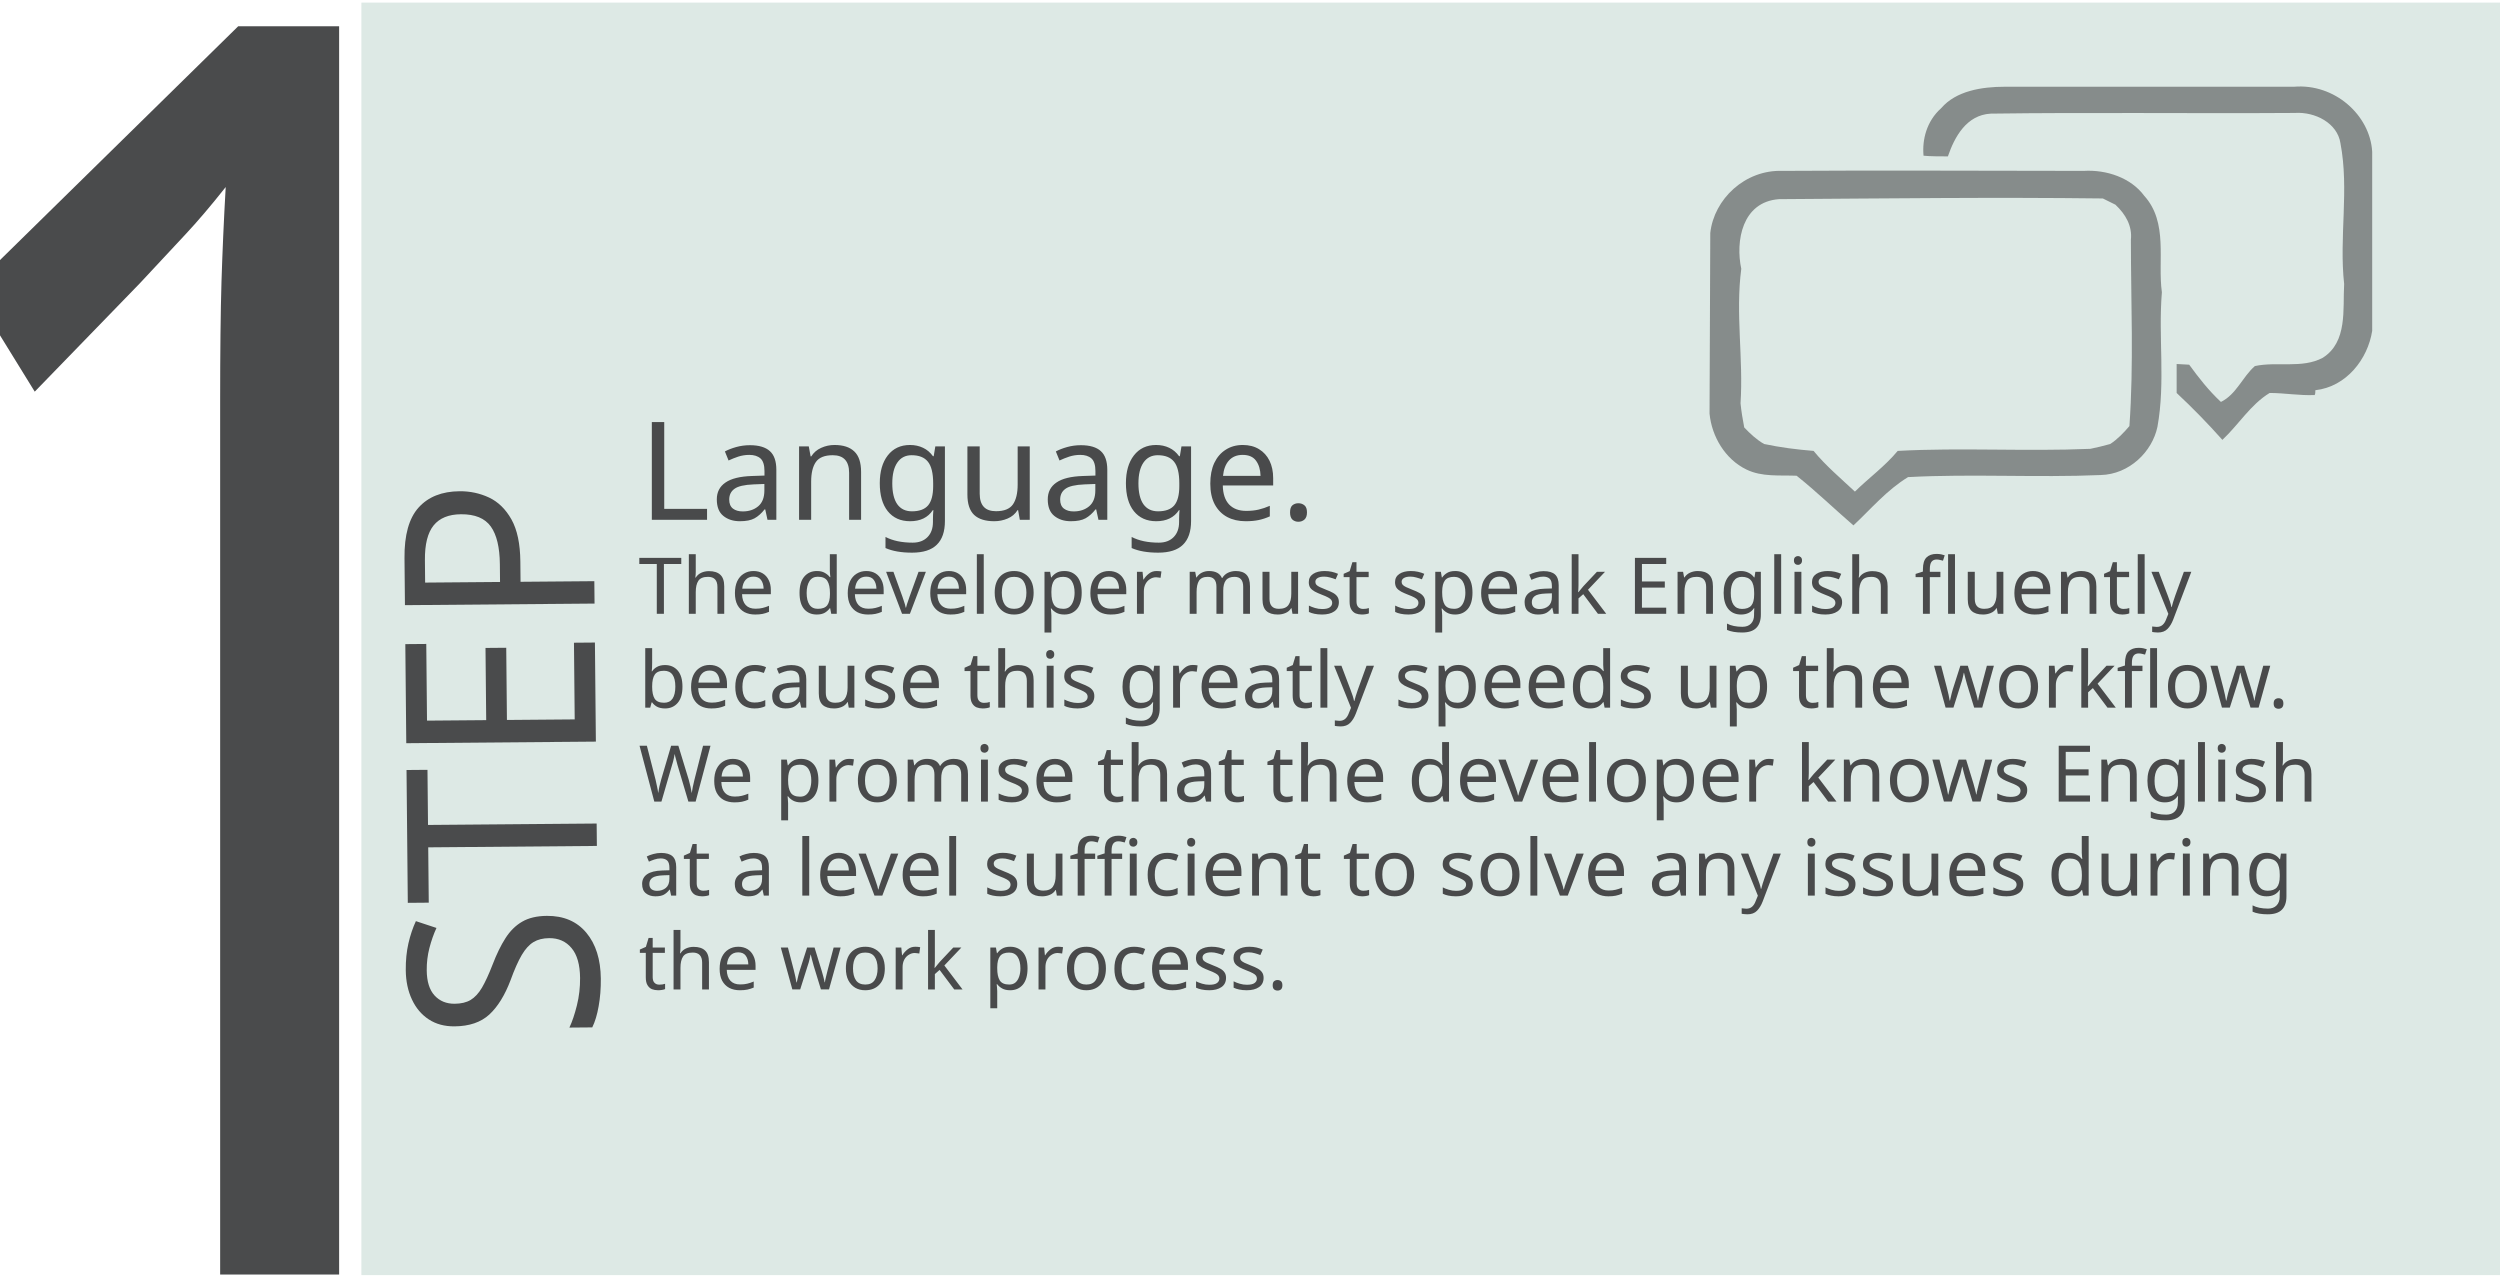
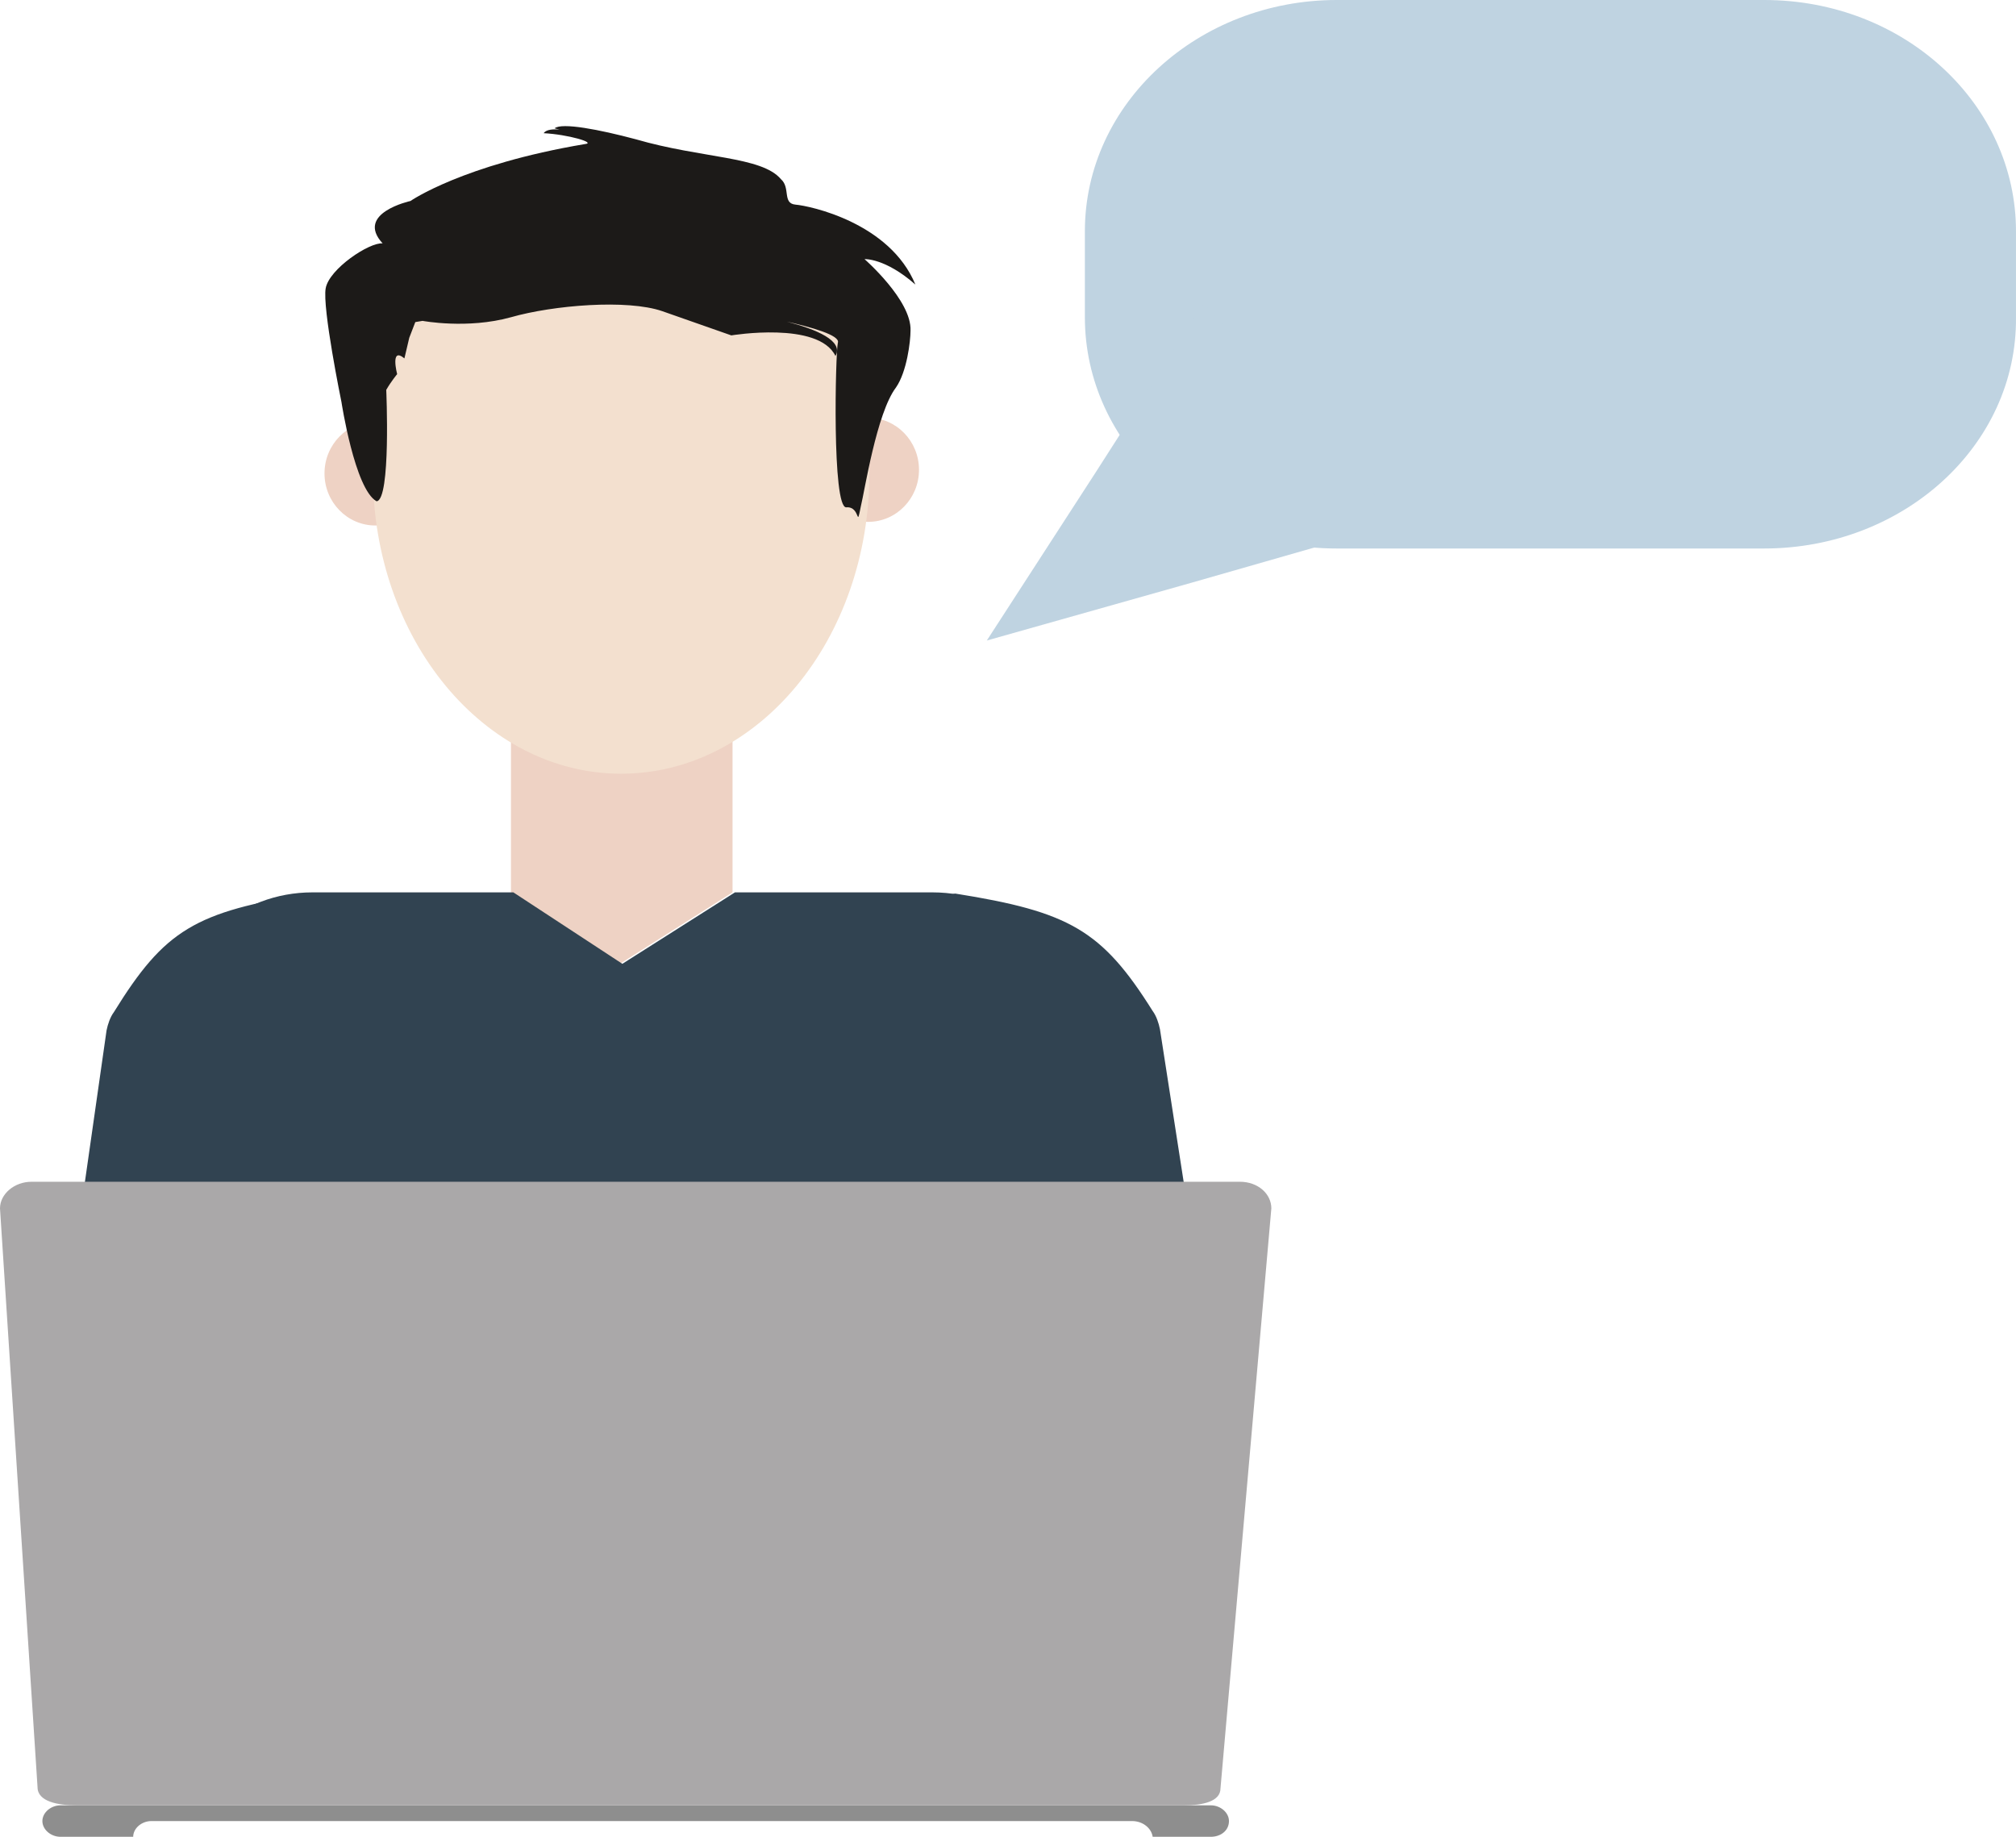
- <svg xmlns="http://www.w3.org/2000/svg" width="386.638" height="197.201" viewBox="0 0 362.473 184.876">
-   <path class="st0" fill="#dde9e5" d="M52.396.377h310.077v184.5H52.396z" />
-   <text transform="matrix(-.00927 -.96675 1.03431 -.00866 -151.978 -345.638)" class="st1 st2 st6" x="-515.535" y="226.244" font-size="37.238" font-family="MyriadPro-Regular" fill="#4a4b4c">STEP</text>
-   <g class="st7" opacity=".59">
-     <path class="st8" d="M281.46 15.676c2.14-2.5 5.884-3.1 9.2-3.1h41.94c5.885-.5 11.02 4.1 11.341 9.4v26c-.642 4.1-3.744 8.1-8.238 8.6 0 .2 0 .6-.107.7-2.14.1-4.386-.3-6.526-.3-2.782 1.7-4.494 4.6-6.847 6.8-2.14-2.4-4.28-4.6-6.634-6.8v-4.2c.428 0 1.391.1 1.82.1 1.39 1.9 2.78 3.7 4.6 5.4 2.246-1.1 3.102-3.6 4.921-5.2 3.21-.7 6.847.4 9.843-1.2 3.638-2.3 2.889-7.1 3.103-10.7-.75-6.8.749-13.7-.535-20.4-.428-2.9-3.638-4.6-6.633-4.4-14.765.1-29.422-.1-44.08.1-3.53.2-5.242 3.4-6.205 6.2-.856 0-2.675 0-3.531-.1-.214-2.3.428-5 2.568-6.9z" fill="#4b4c4d" />
-     <path class="st8" d="M247.972 33.776c.535-4.9 5.029-9.2 10.485-9 14.55-.1 29.101 0 43.652 0 3.316-.2 6.847 1 8.773 3.6 3.53 3.9 1.926 9.4 2.567 14-.534 6.5.535 13-.641 19.5-.75 3.6-4.066 6.9-8.239 7-9.308.4-18.616-.2-27.924.3-3.103 1.9-5.35 4.6-7.917 7-2.782-2.4-5.35-4.9-8.238-7.2-2.46-.1-5.029.2-7.275-.9-3.103-1.5-5.029-4.8-5.35-8.1l.107-26.2m9.95-4.9c-5.35.4-6.312 6.1-5.456 10.1-.856 6.5.32 13-.107 19.5.107 1.1.32 2.4.535 3.5.855.9 1.818 1.8 2.888 2.4 2.354.5 4.708.8 7.169 1 1.711 2.1 3.958 4 5.991 5.9 2.033-2 4.387-3.7 6.205-5.9 9.201-.5 18.51.1 27.925-.3.962-.2 1.818-.4 2.888-.7 1.07-.7 1.926-1.6 2.782-2.6.642-9 .214-18 .214-27 .214-2-.749-3.7-2.247-5.1-.428-.2-1.39-.7-1.819-.9-15.834-.2-31.348 0-46.968.1z" fill="#4b4c4d" />
+ <svg xmlns="http://www.w3.org/2000/svg" width="177.601" height="161.813" viewBox="0 0 166.501 151.7">
+   <g transform="translate(-250.1 -489.619)">
+     <path class="st5" d="M266.9 618.819l-11.8-.7c-1.2-.1-2.3-1.1-2.1-2.1l5.9-41.3c.1-.5.3-1.1.6-1.5 4.2-6.8 6.7-8.3 16.2-9.8.7.1 1.2.7 1.2 1.3l-8.4 53.2c-.3.5-.8.9-1.6.9zm71.5 0l11.8-.8c1.2-.1 2.3-1.1 2.1-2.2l-6.4-41.2c-.1-.5-.3-1.1-.6-1.5-4.2-6.7-6.9-8.2-16.3-9.7-.7.1-1.2.7-1.2 1.3l9.1 53.2c.1.4.7.9 1.5.9z" fill="#314351" />
+     <ellipse class="st6" cx="281.1" cy="528.719" rx="4.2" ry="4.3" fill="#eed2c4" />
+     <ellipse class="st6" cx="321.8" cy="528.419" rx="4.2" ry="4.3" fill="#eed2c4" />
+     <path class="st6" fill="#eed2c4" d="M310.6 546.119v17.2l-9.3 5.9-9-5.9v-17.2z" />
+     <ellipse class="st7" cx="301.4" cy="528.719" rx="20.5" ry="24.8" fill="#f3e0cf" />
+     <path class="st8" d="M304.8 515.319c-2.9-1-9-.5-12.5.5-3.6 1-7.3.3-7.3.3l-.6.1-.5 1.3-.4 1.7s.1-.9 0 0c-1.2-1-.6 1.3-.6 1.3s-.5.6-.9 1.3c-.5-.9 0 0 0 0s.4 9.1-.8 9.2c-1.8-1-2.9-8.2-2.9-8.2s-1.6-7.8-1.3-9.4c.3-1.6 3.6-3.8 4.7-3.7-2.3-2.5 2.3-3.5 2.3-3.5s4.3-3 14.4-4.7c1-.1-1.4-.8-3.4-.9.7-1 5.1.7 5.1.7s-2.2-.6-4.2-1.1c.6-.5 3.7.1 6.7.9 5.5 1.6 10.4 1.4 12 3.3.8.7.1 2 1.2 2.1 1.2.1 7.8 1.5 9.9 6.6-2.5-2.2-4.2-2.1-4.2-2.1s3.9 3.4 3.8 5.9c0 .9-.3 3.4-1.2 4.7-1.6 2.1-2.6 8.6-2.9 9.8-.4 2 0 0-1.2.1s-.9-12.8-.7-13.6c.4-1.2-9.3-2.7-9.3-2.7s10.5 1.3 9.1 3.8c-1.4-2.9-8.6-1.7-8.6-1.7" fill="#1c1a18" />
+     <path class="st5" d="M338.1 634.219h-73.2v-61c0-5.5 5-9.9 11-9.9h16.6l9 5.9 9.3-5.9h16.3c6.1 0 11 4.4 11 9.9v61z" fill="#314351" />
+     <path class="st9" d="M350.1 641.319h-4.8c-.1-.7-.8-1.3-1.7-1.3h-81c-.8 0-1.5.6-1.5 1.3h-6c-.8 0-1.5-.6-1.5-1.3 0-.7.7-1.3 1.5-1.3h95c.8 0 1.5.6 1.5 1.3 0 .8-.7 1.3-1.5 1.3z" fill="#8e8e8e" />
+     <path class="st10" d="M347.9 638.719h-91.5c-1.5 0-3.2-.3-3.2-1.5l-3.1-47.8c0-1.2 1.2-2.2 2.6-2.2h99.8c1.5 0 2.6 1 2.6 2.2l-4.2 47.9c0 1.1-1.5 1.4-3 1.4z" fill="#aaa8a9" />
+     <path class="st11" d="M395.8 534.919h-35.3c-11.6 0-20.8-8.6-20.8-19.1v-7.1c0-10.6 9.4-19.1 20.8-19.1h35.3c11.6 0 20.8 8.6 20.8 19.1v7.1c.1 10.6-9.3 19.1-20.8 19.1z" fill="#bfd3e1" />
+     <path class="st11" fill="#bfd3e1" d="M348.6 537.719l-17 4.8 9-13.9 8.9-13.9 8.1 9 8.1 9.1z" />
  </g>
-   <text x="244.367" y="421.343" transform="matrix(1.0008 0 0 .9992 -151.978 -345.638)" font-size="11.359">
-     <tspan x="244.367" y="421.343" class="st9 st10 st11" font-size="19.878" font-family="HelveticaLTStd-Bold" fill="#494a4b">Language.</tspan>
-     <tspan x="244.367" y="434.974" class="st9 st12 st13" font-family="Helvetica-Normal" fill="#494a4b">The developer must speak English fluently</tspan>
-     <tspan x="244.367" y="448.605" class="st9 st12 st13" font-family="Helvetica-Normal" fill="#494a4b">because this greatly speeds up the workflow.</tspan>
-     <tspan x="244.367" y="462.235" class="st9 st12 st13" font-family="Helvetica-Normal" fill="#494a4b">We promise that the developer knows English</tspan>
-     <tspan x="244.367" y="475.866" class="st9 st12 st13" font-family="Helvetica-Normal" fill="#494a4b">at a level sufficient to solve any issues during</tspan>
-     <tspan x="244.367" y="489.497" class="st9 st12 st13" font-family="Helvetica-Normal" fill="#494a4b">the work process.</tspan>
-   </text>
-   <text style="line-height:125%" x="146.063" y="471.871" transform="matrix(.8896 0 0 1.1241 -151.978 -345.638)" font-weight="400" font-size="48.106" font-family="sans-serif" letter-spacing="0" word-spacing="0" fill="#4a4b4c">
-     <tspan x="146.063" y="471.871" font-size="225.499">1</tspan>
-   </text>
</svg>
